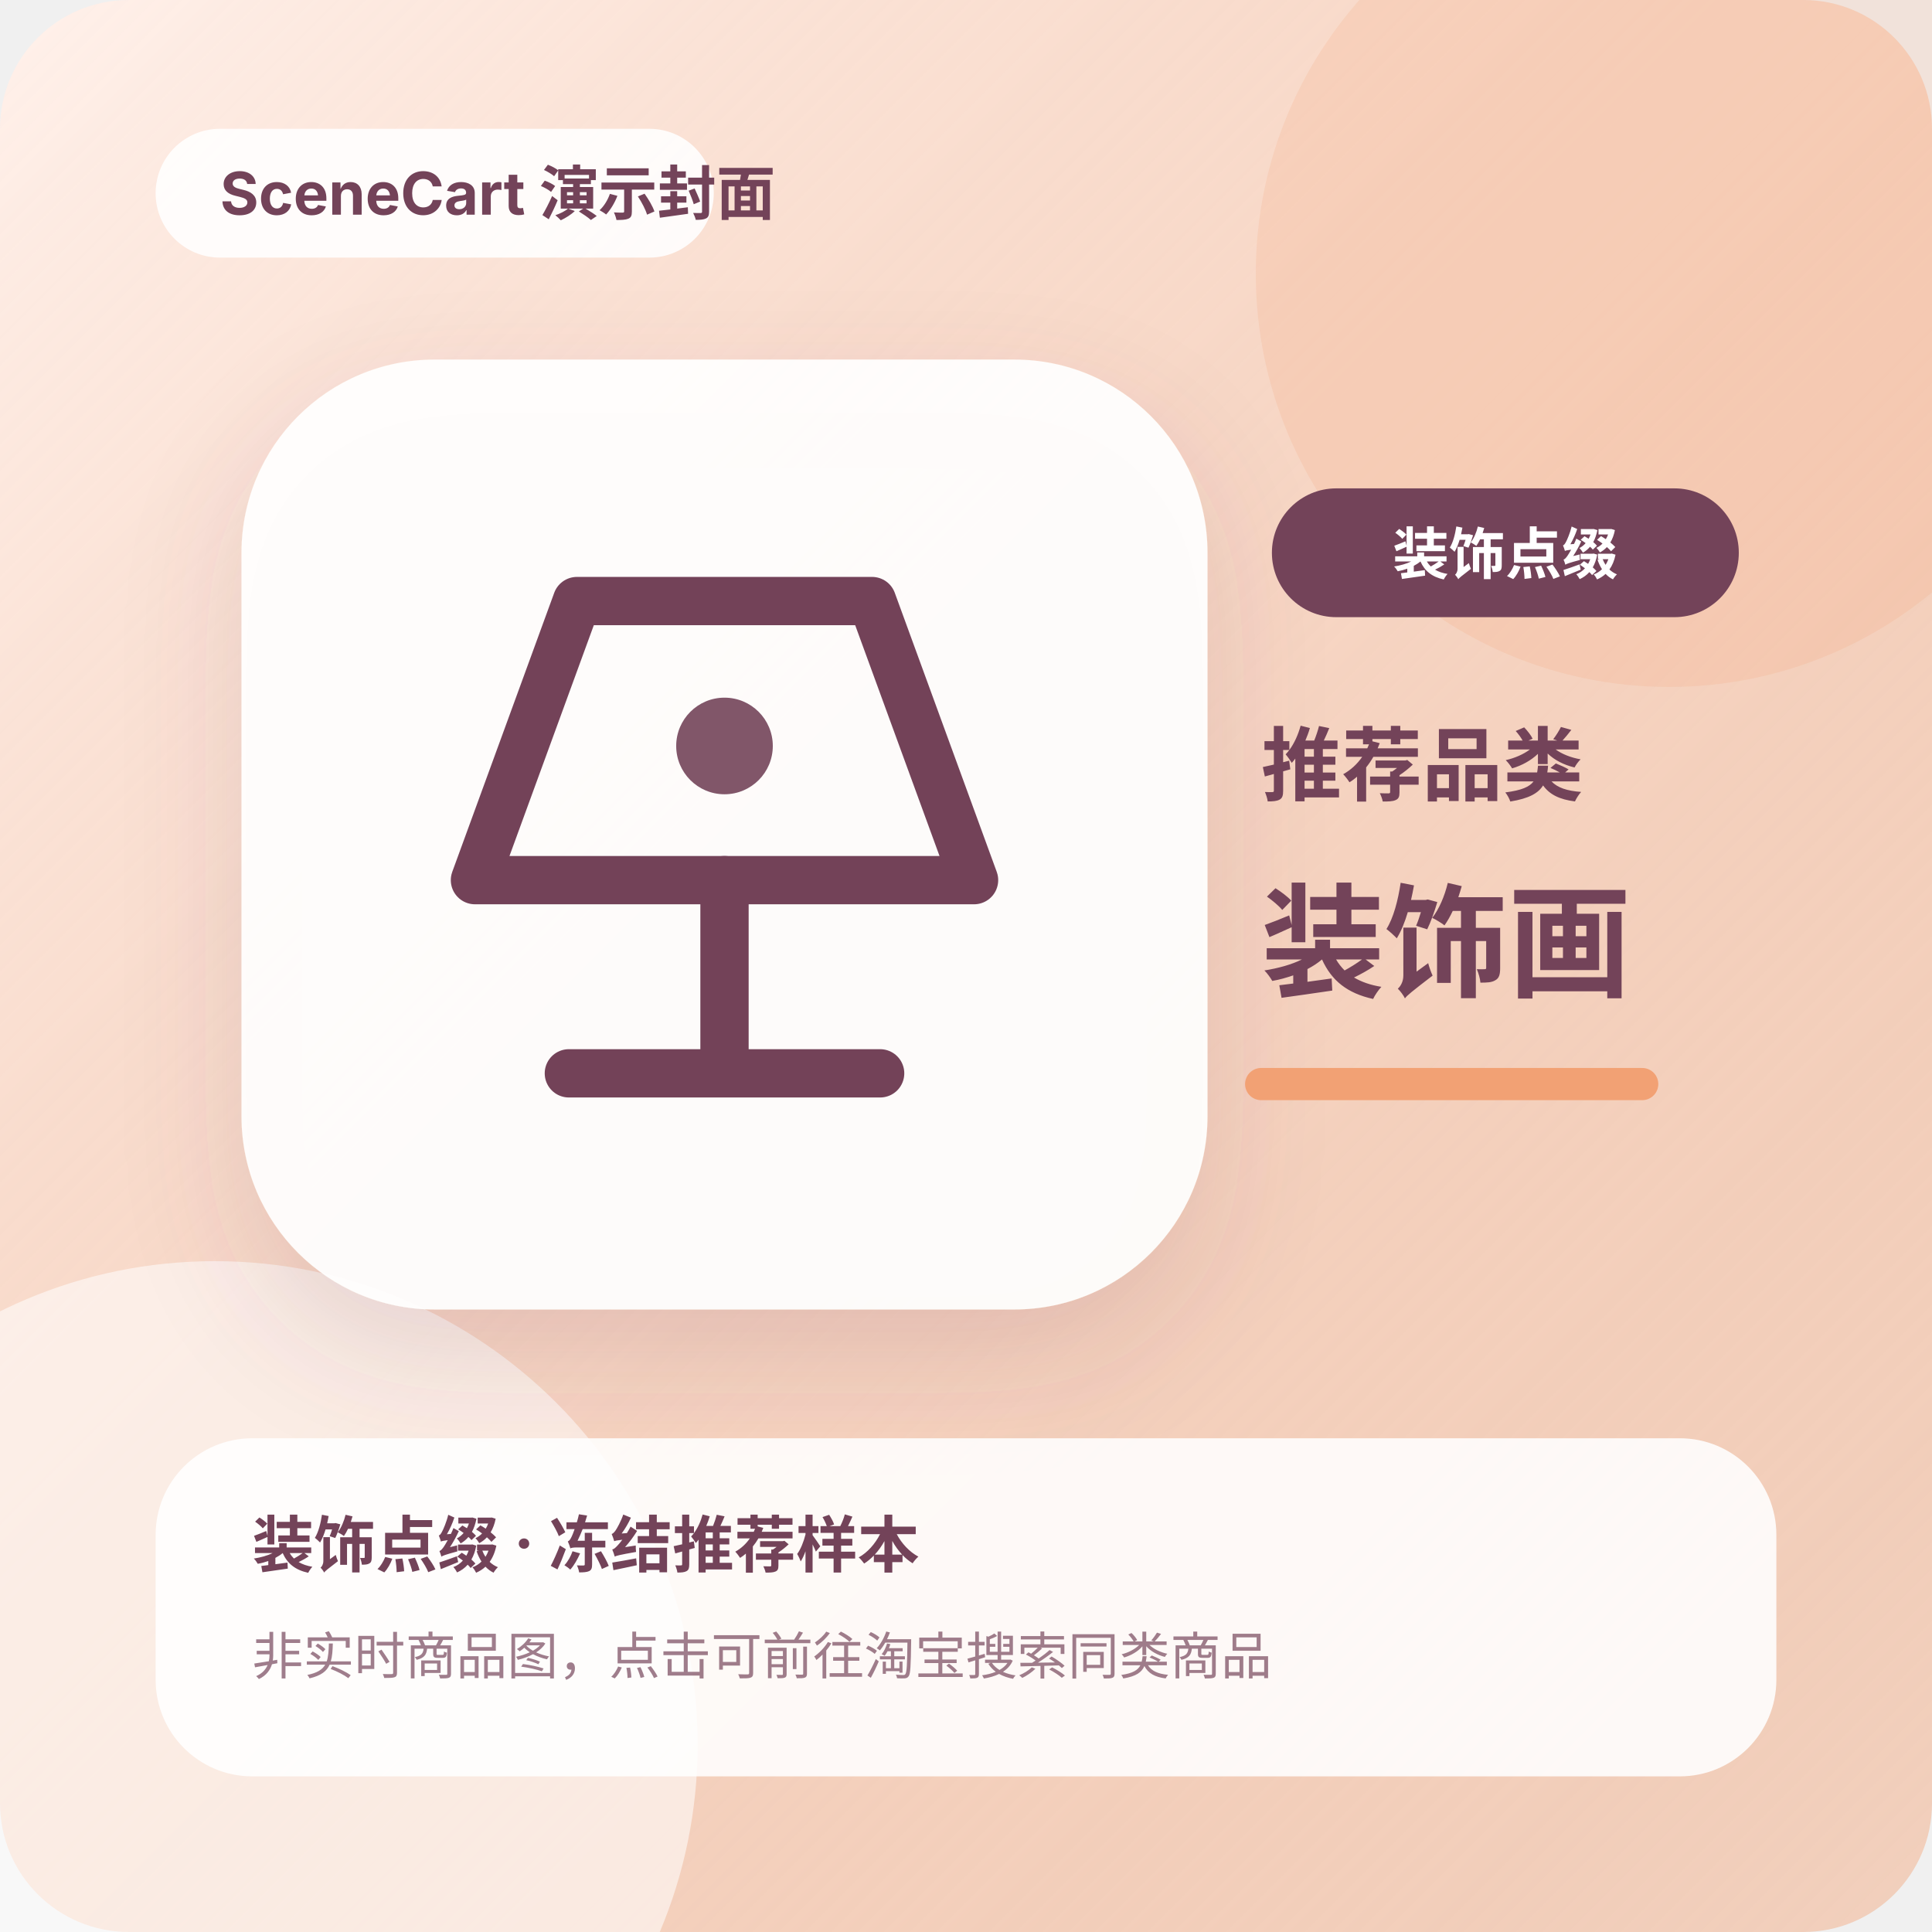
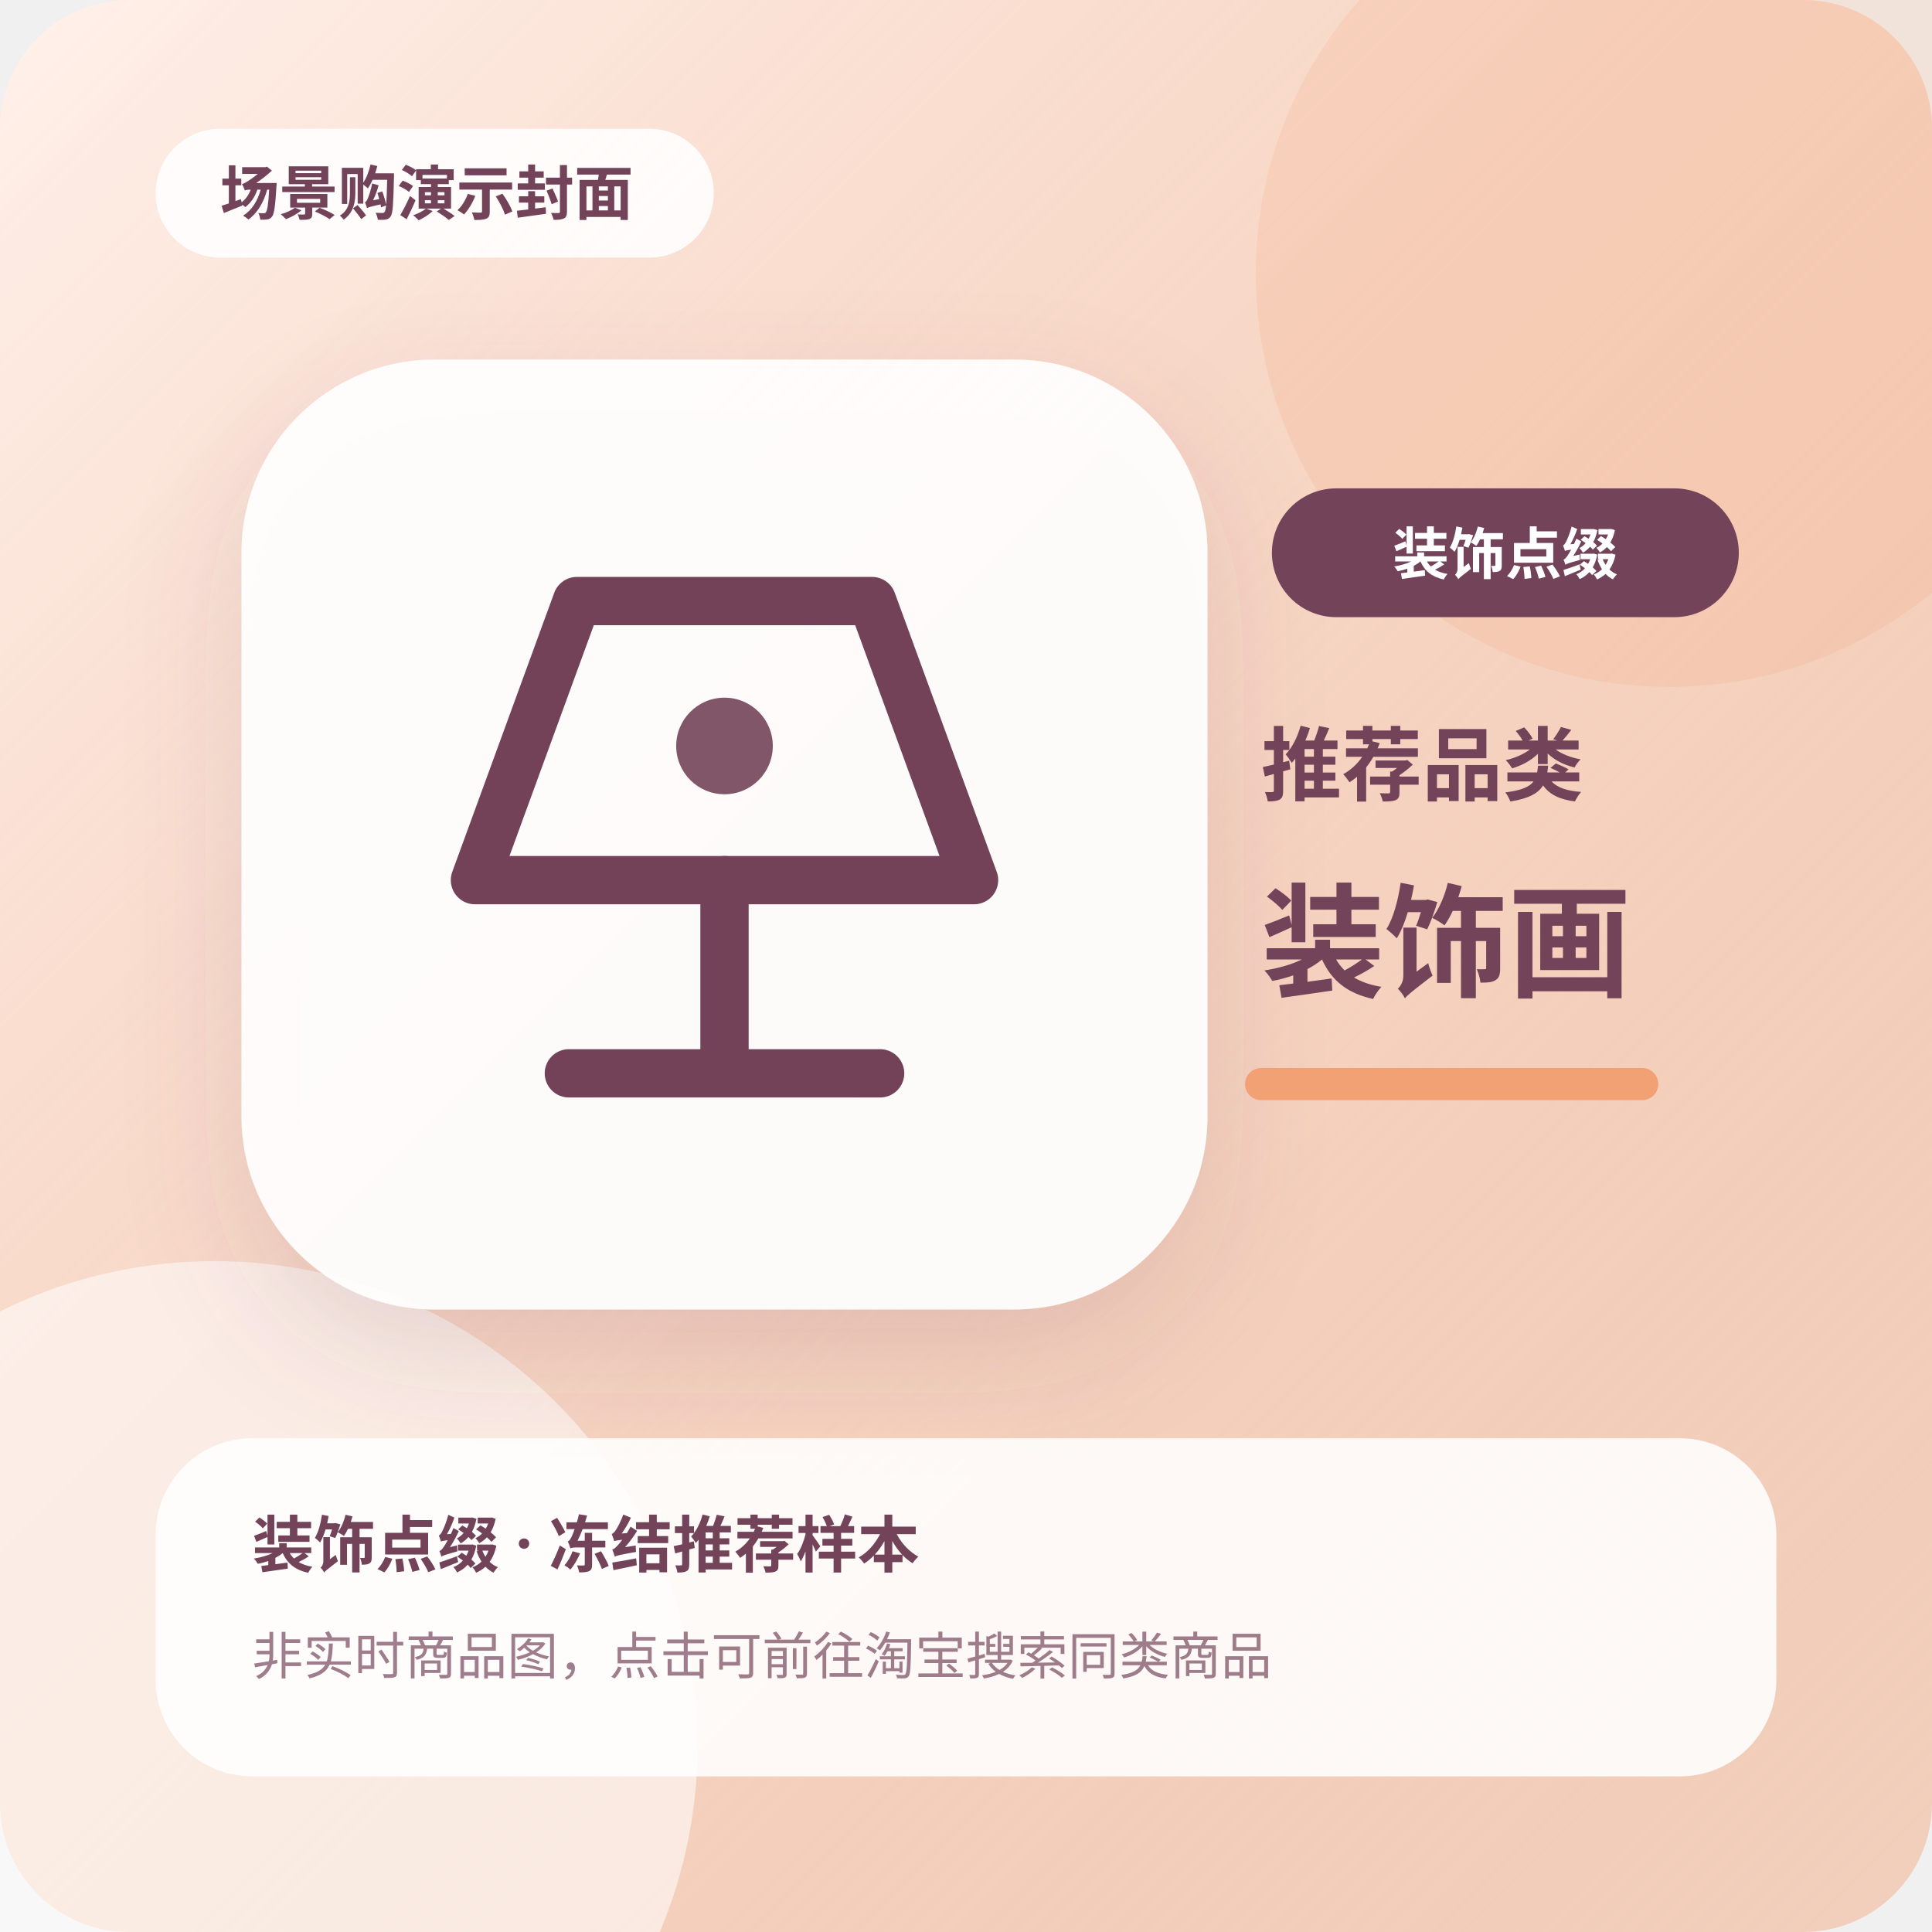
<svg xmlns="http://www.w3.org/2000/svg" width="720" height="720" viewBox="0 0 720 720">
  <defs>
    <linearGradient id="bg" x1="0" y1="0" x2="1" y2="1">
      <stop offset="0" stop-color="#FFF1EB" />
      <stop offset="1" stop-color="#F2A174" stop-opacity=".42" />
    </linearGradient>
    <filter id="shadow" x="-30%" y="-30%" width="160%" height="160%">
      <feDropShadow dx="0" dy="18" stdDeviation="22" flood-color="#734359" flood-opacity=".16" />
    </filter>
  </defs>
  <rect width="720" height="720" rx="48" fill="url(#bg)" />
  <circle cx="622" cy="102" r="154" fill="#F2A174" opacity=".18" />
  <circle cx="80" cy="650" r="180" fill="#FFFFFF" opacity=".55" />
  <rect x="58" y="48" width="208" height="48" rx="24" fill="#FFFFFF" opacity=".88" />
-   <text x="82" y="80" fill="#734359" font-size="22" font-weight="700" font-family="-apple-system,BlinkMacSystemFont,'PingFang SC','Microsoft YaHei',sans-serif">SceneCart 演示封面</text>
+   <text x="82" y="80" fill="#734359" font-size="22" font-weight="700" font-family="-apple-system,BlinkMacSystemFont,'PingFang SC','Microsoft YaHei',sans-serif">场景购演示封面</text>
  <g filter="url(#shadow)">
    <rect x="90" y="134" width="360" height="354" rx="72" fill="#FFFFFF" opacity=".92" />
    <path d="M215 224h110l38 104H177l38-104Z" fill="none" stroke="#734359" stroke-width="18" stroke-linejoin="round" />
    <path d="M270 328v72m-58 0h116" stroke="#734359" stroke-width="18" stroke-linecap="round" />
    <circle cx="270" cy="278" r="18" fill="#734359" opacity=".9" />
  </g>
  <rect x="474" y="182" width="174" height="48" rx="24" fill="#734359" />
  <text x="561" y="214" text-anchor="middle" fill="#FFFFFF" font-size="21" font-weight="700" font-family="-apple-system,BlinkMacSystemFont,'PingFang SC','Microsoft YaHei',sans-serif">装饰点缀</text>
  <text x="470" y="296" fill="#734359" font-size="30" font-weight="650" font-family="-apple-system,BlinkMacSystemFont,'PingFang SC','Microsoft YaHei',sans-serif">推荐品类</text>
  <text x="470" y="368" fill="#734359" font-size="46" font-weight="800" font-family="-apple-system,BlinkMacSystemFont,'PingFang SC','Microsoft YaHei',sans-serif">装饰画</text>
  <path d="M470 404h142" stroke="#F2A174" stroke-width="12" stroke-linecap="round" />
  <rect x="58" y="536" width="604" height="126" rx="36" fill="#FFFFFF" opacity=".88" />
  <text x="94" y="584" fill="#734359" font-size="23" font-weight="700" font-family="-apple-system,BlinkMacSystemFont,'PingFang SC','Microsoft YaHei',sans-serif">装饰点缀 · 冻结推荐样本</text>
  <text x="94" y="624" fill="#734359" fill-opacity=".68" font-size="19" font-family="-apple-system,BlinkMacSystemFont,'PingFang SC','Microsoft YaHei',sans-serif">非实时商品图，点击可前往淘宝搜索同类商品</text>
</svg>
